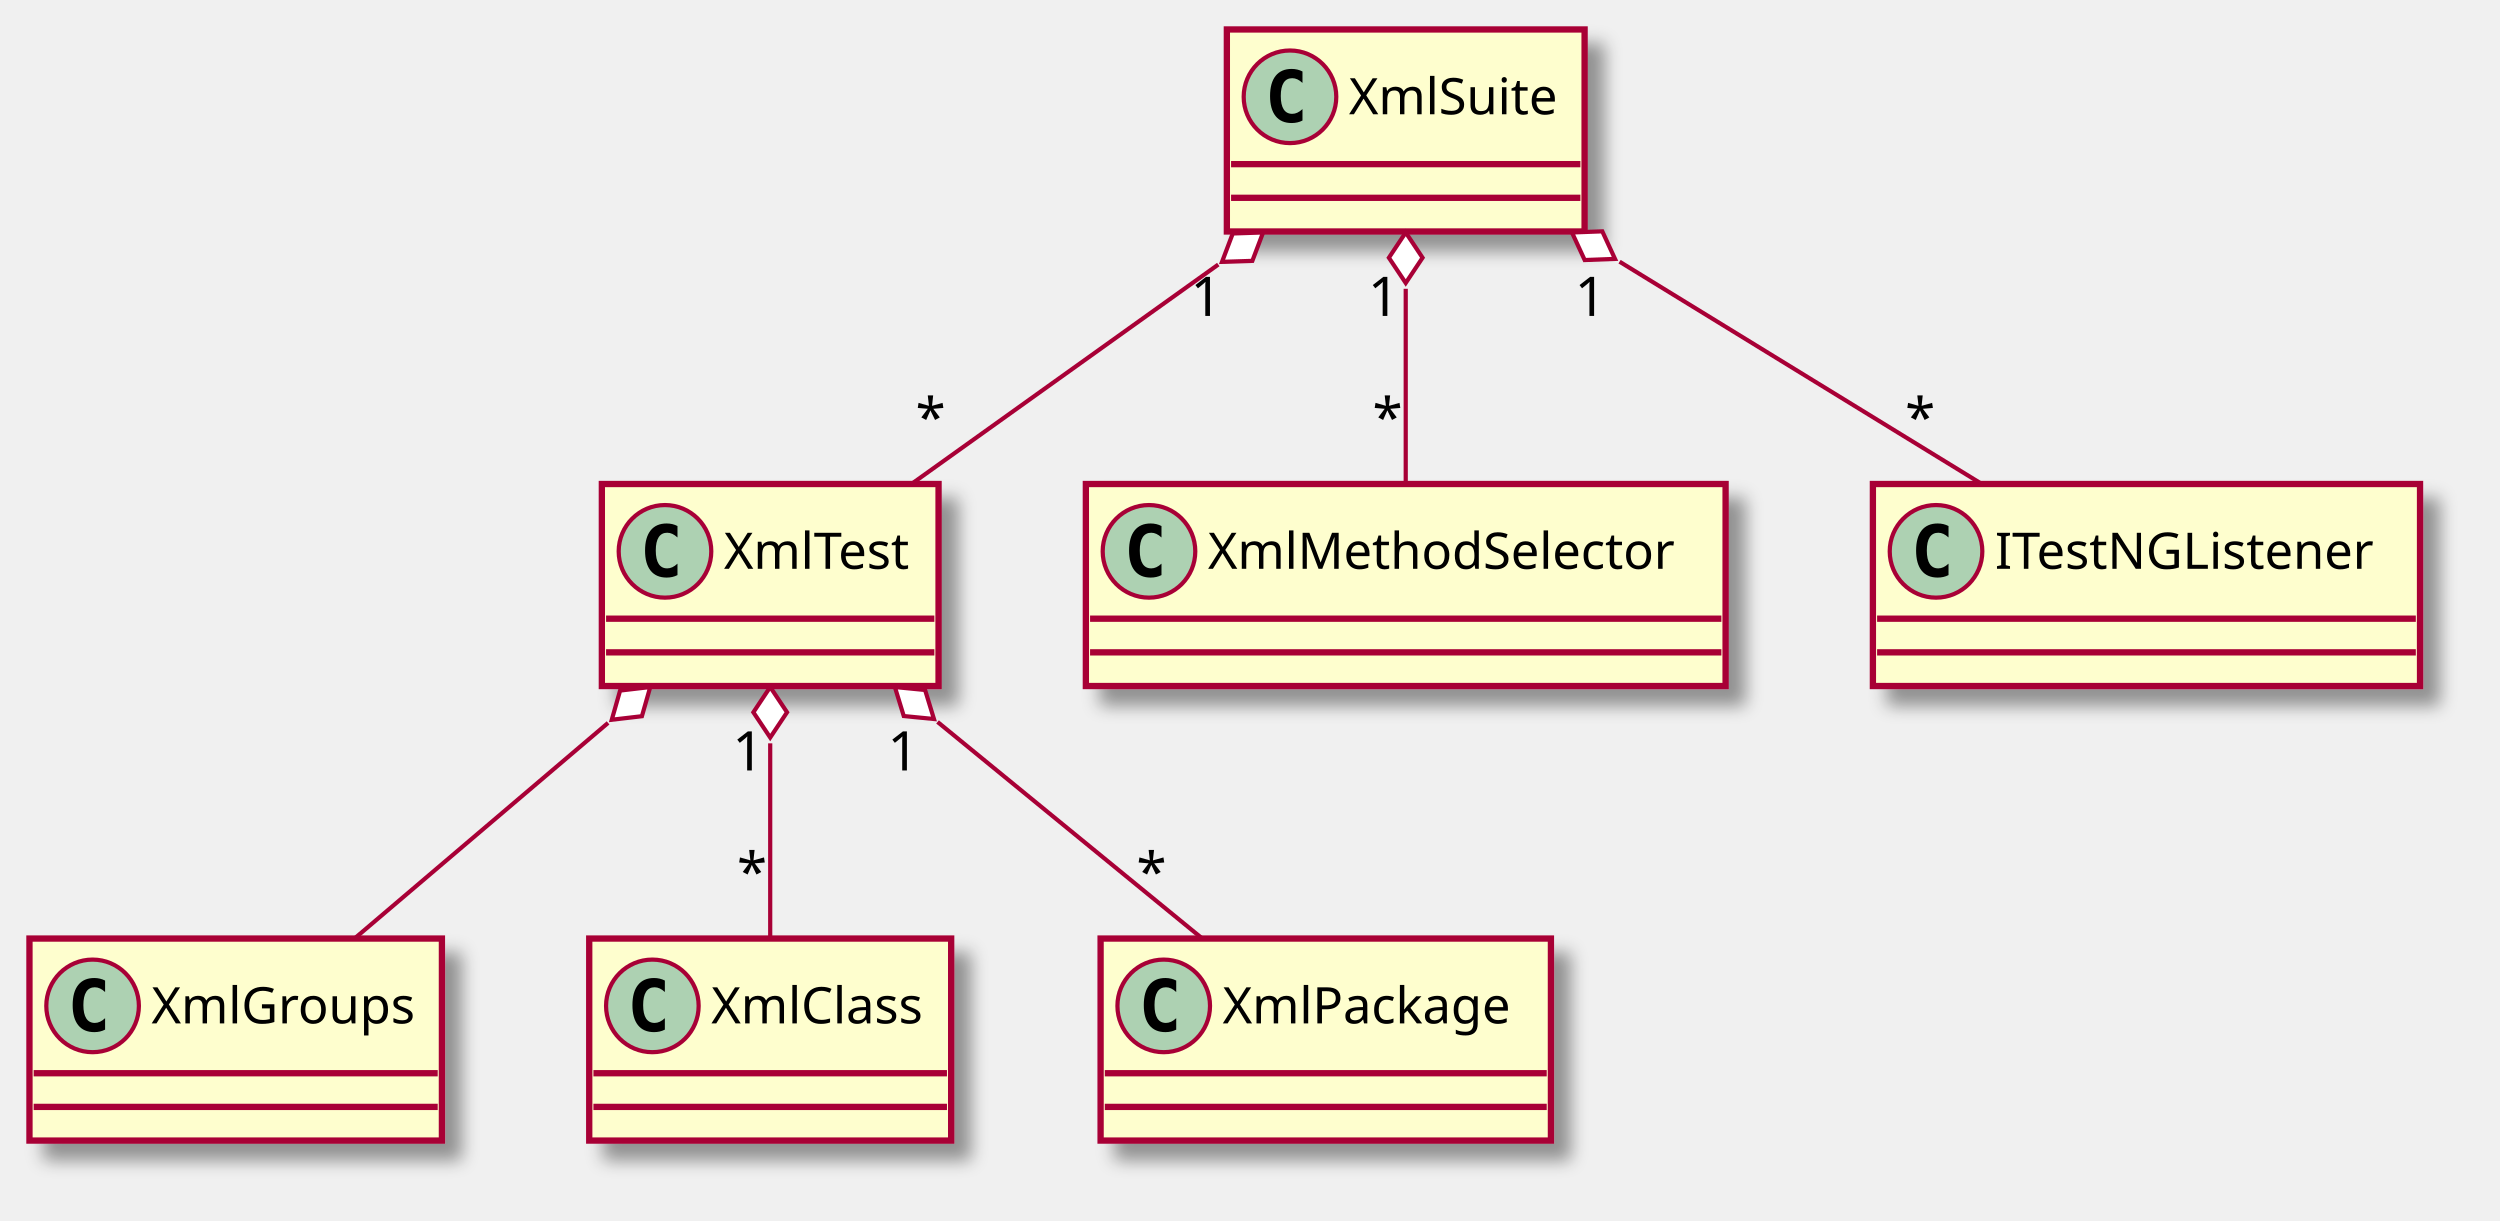
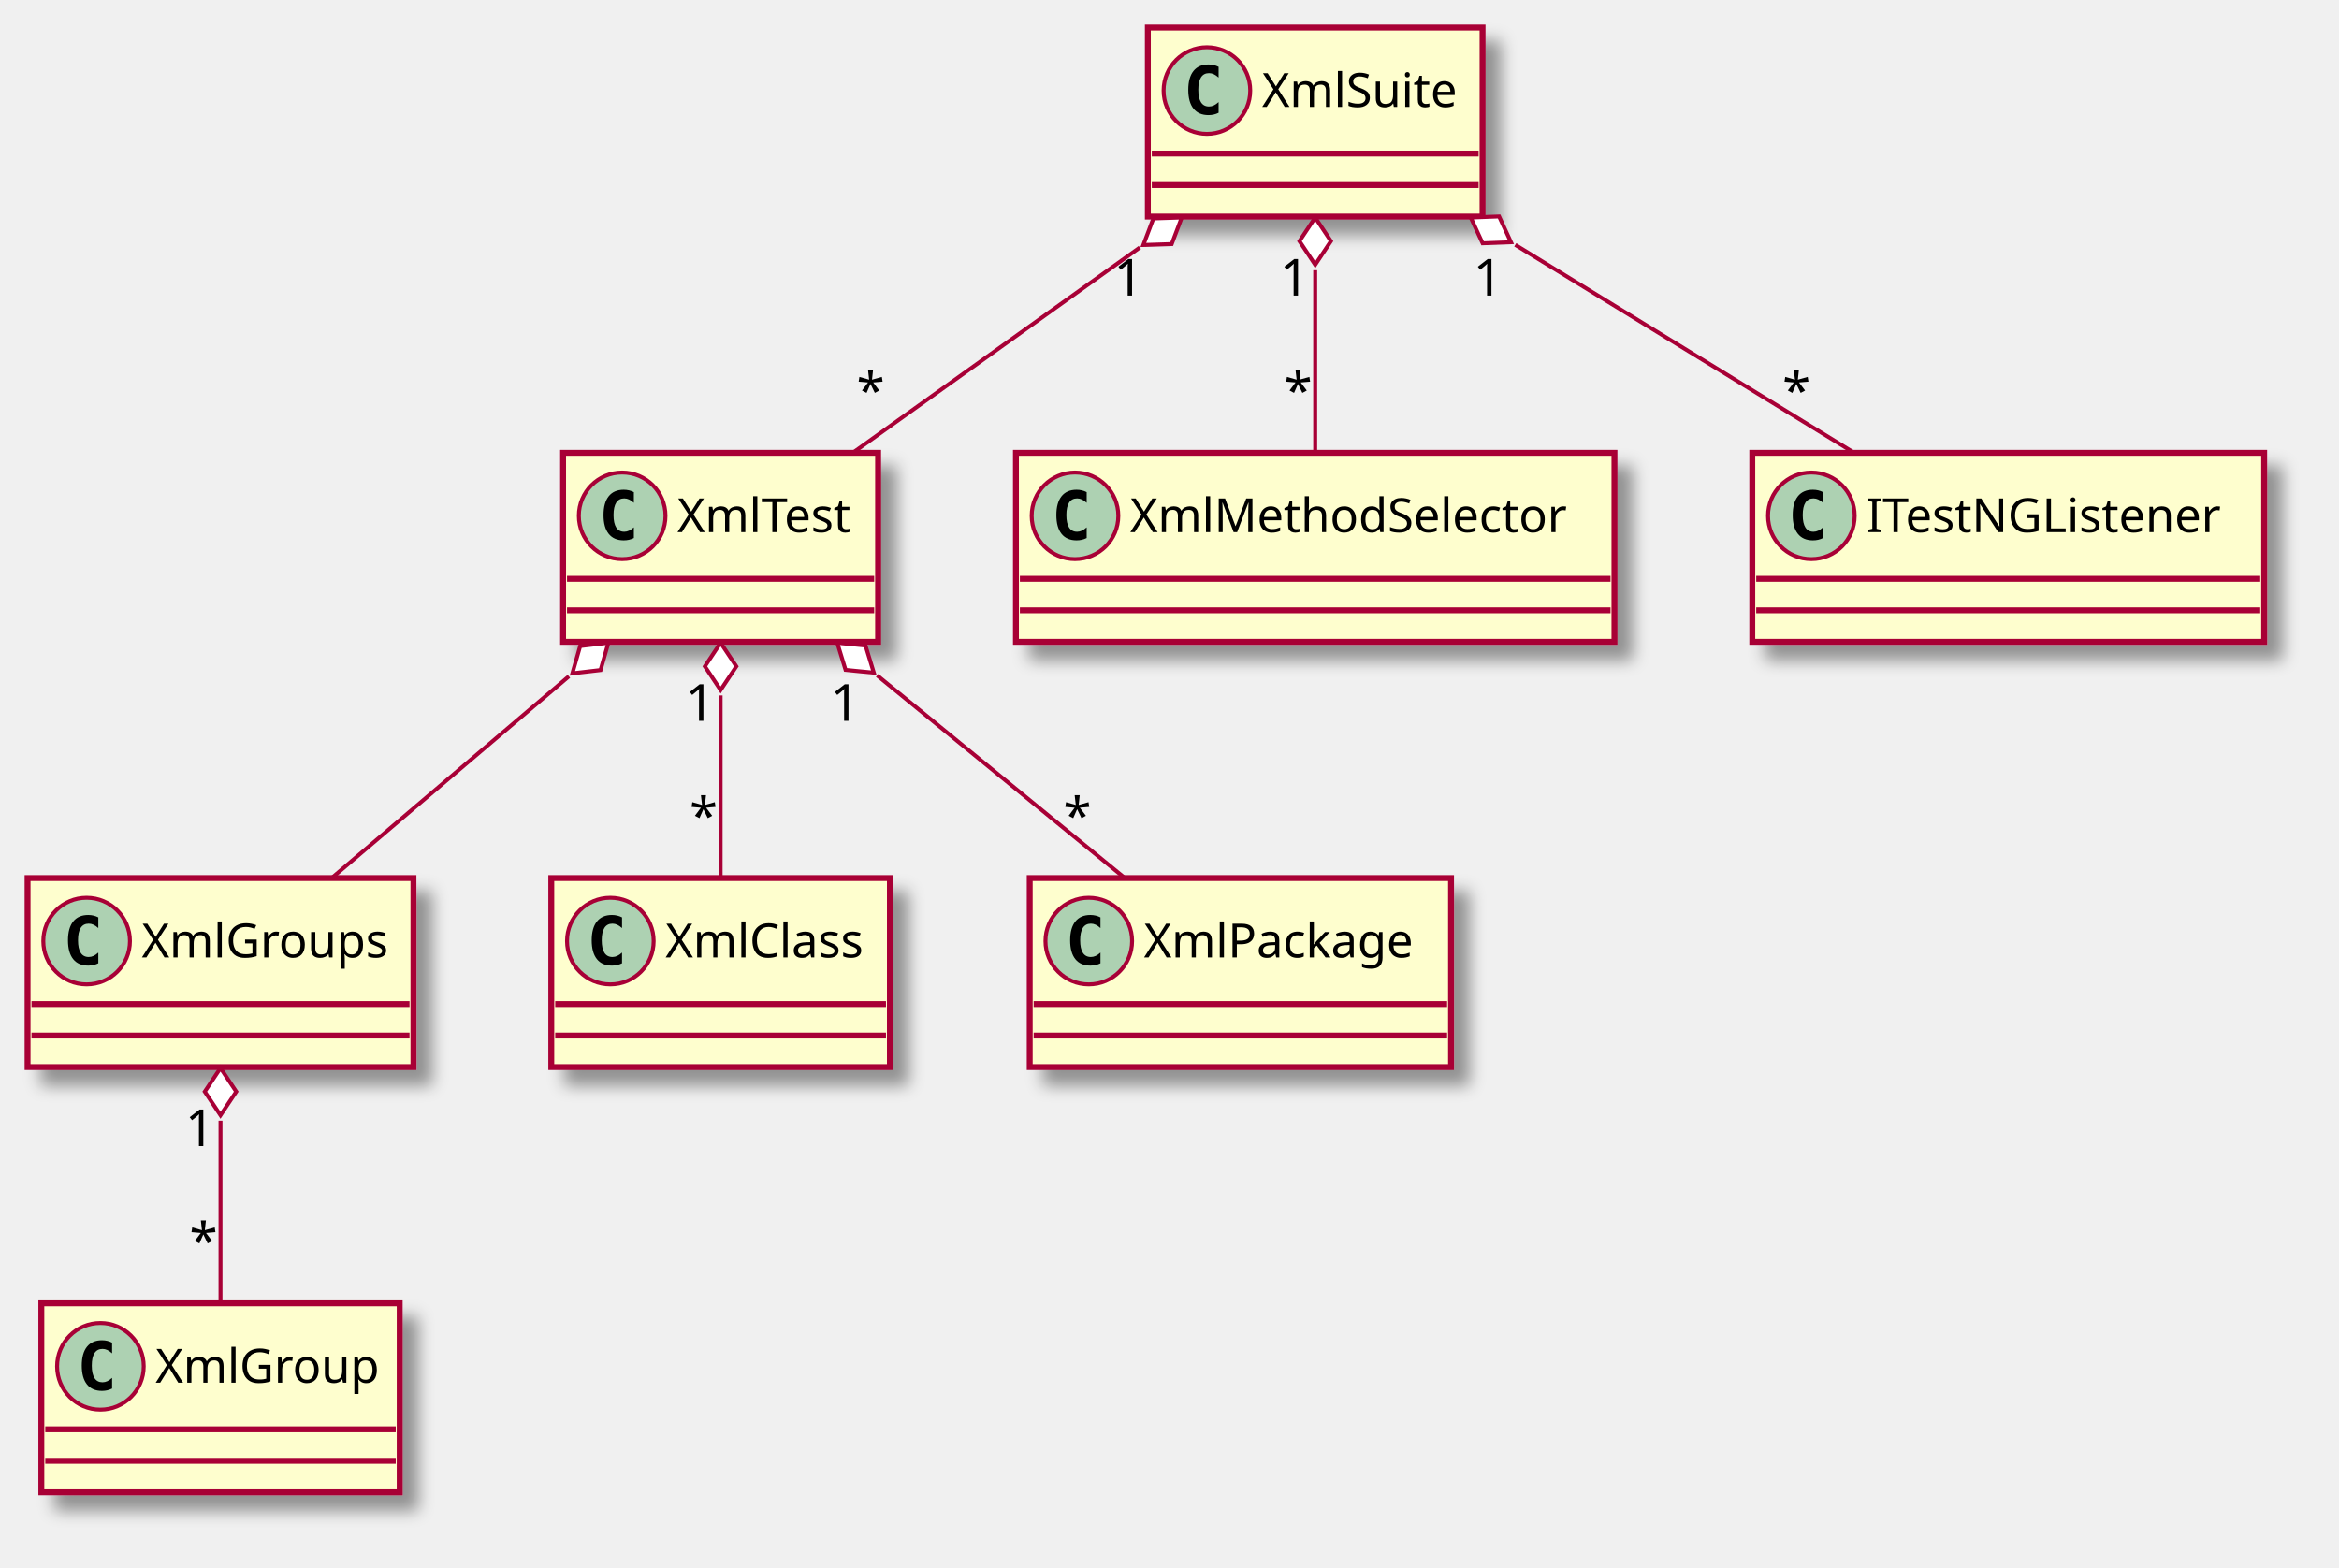
- <svg xmlns="http://www.w3.org/2000/svg" contentScriptType="application/ecmascript" contentStyleType="text/css" height="290px" preserveAspectRatio="none" style="width:594px;height:290px;" version="1.1" viewBox="0 0 594 290" width="594px" zoomAndPan="magnify">
+ <svg xmlns="http://www.w3.org/2000/svg" contentScriptType="application/ecmascript" contentStyleType="text/css" height="398px" preserveAspectRatio="none" style="width:594px;height:398px;" version="1.1" viewBox="0 0 594 398" width="594px" zoomAndPan="magnify">
  <defs>
-     <filter height="300%" id="f89ji7lalrl8v" width="300%" x="-1" y="-1">
+     <filter height="300%" id="f1vflcnbl23wul" width="300%" x="-1" y="-1">
      <feGaussianBlur result="blurOut" stdDeviation="2.0" />
      <feColorMatrix in="blurOut" result="blurOut2" type="matrix" values="0 0 0 0 0 0 0 0 0 0 0 0 0 0 0 0 0 0 .4 0" />
      <feOffset dx="4.0" dy="4.0" in="blurOut2" result="blurOut3" />
      <feBlend in="SourceGraphic" in2="blurOut3" mode="normal" />
    </filter>
  </defs>
  <g>
-     <rect fill="#FEFECE" filter="url(#f89ji7lalrl8v)" height="48" id="XmlSuite" style="stroke: #A80036; stroke-width: 1.5;" width="85" x="291.5" y="7" />
+     <rect fill="#FEFECE" filter="url(#f1vflcnbl23wul)" height="48" id="XmlSuite" style="stroke: #A80036; stroke-width: 1.5;" width="85" x="291.5" y="7" />
    <ellipse cx="306.5" cy="23" fill="#ADD1B2" rx="11" ry="11" style="stroke: #A80036; stroke-width: 1.0;" />
    <path d="M309.469,28.641 Q308.891,28.938 308.25,29.086 Q307.609,29.234 306.906,29.234 Q304.406,29.234 303.086,27.586 Q301.766,25.938 301.766,22.812 Q301.766,19.688 303.086,18.031 Q304.406,16.375 306.906,16.375 Q307.609,16.375 308.258,16.531 Q308.906,16.688 309.469,16.984 L309.469,19.703 Q308.844,19.125 308.25,18.852 Q307.656,18.578 307.031,18.578 Q305.688,18.578 305,19.648 Q304.312,20.719 304.312,22.812 Q304.312,24.906 305,25.977 Q305.688,27.047 307.031,27.047 Q307.656,27.047 308.25,26.773 Q308.844,26.5 309.469,25.922 L309.469,28.641 Z " />
    <text fill="#000000" font-family="sans-serif" font-size="12" lengthAdjust="spacingAndGlyphs" textLength="53" x="320.5" y="27.154">XmlSuite</text>
    <line style="stroke: #A80036; stroke-width: 1.5;" x1="292.5" x2="375.5" y1="39" y2="39" />
    <line style="stroke: #A80036; stroke-width: 1.5;" x1="292.5" x2="375.5" y1="47" y2="47" />
-     <rect fill="#FEFECE" filter="url(#f89ji7lalrl8v)" height="48" id="XmlTest" style="stroke: #A80036; stroke-width: 1.5;" width="80" x="143" y="115" />
+     <rect fill="#FEFECE" filter="url(#f1vflcnbl23wul)" height="48" id="XmlTest" style="stroke: #A80036; stroke-width: 1.5;" width="80" x="143" y="115" />
    <ellipse cx="158" cy="131" fill="#ADD1B2" rx="11" ry="11" style="stroke: #A80036; stroke-width: 1.0;" />
    <path d="M160.969,136.641 Q160.391,136.938 159.75,137.086 Q159.109,137.234 158.406,137.234 Q155.906,137.234 154.586,135.586 Q153.266,133.938 153.266,130.812 Q153.266,127.688 154.586,126.031 Q155.906,124.375 158.406,124.375 Q159.109,124.375 159.758,124.531 Q160.406,124.688 160.969,124.984 L160.969,127.703 Q160.344,127.125 159.75,126.852 Q159.156,126.578 158.531,126.578 Q157.188,126.578 156.5,127.648 Q155.812,128.719 155.812,130.812 Q155.812,132.906 156.5,133.977 Q157.188,135.047 158.531,135.047 Q159.156,135.047 159.75,134.773 Q160.344,134.5 160.969,133.922 L160.969,136.641 Z " />
    <text fill="#000000" font-family="sans-serif" font-size="12" lengthAdjust="spacingAndGlyphs" textLength="48" x="172" y="135.154">XmlTest</text>
    <line style="stroke: #A80036; stroke-width: 1.5;" x1="144" x2="222" y1="147" y2="147" />
    <line style="stroke: #A80036; stroke-width: 1.5;" x1="144" x2="222" y1="155" y2="155" />
-     <rect fill="#FEFECE" filter="url(#f89ji7lalrl8v)" height="48" id="XmlMethodSelector" style="stroke: #A80036; stroke-width: 1.5;" width="152" x="258" y="115" />
+     <rect fill="#FEFECE" filter="url(#f1vflcnbl23wul)" height="48" id="XmlMethodSelector" style="stroke: #A80036; stroke-width: 1.5;" width="152" x="258" y="115" />
    <ellipse cx="273" cy="131" fill="#ADD1B2" rx="11" ry="11" style="stroke: #A80036; stroke-width: 1.0;" />
    <path d="M275.969,136.641 Q275.391,136.938 274.75,137.086 Q274.109,137.234 273.406,137.234 Q270.906,137.234 269.586,135.586 Q268.266,133.938 268.266,130.812 Q268.266,127.688 269.586,126.031 Q270.906,124.375 273.406,124.375 Q274.109,124.375 274.758,124.531 Q275.406,124.688 275.969,124.984 L275.969,127.703 Q275.344,127.125 274.75,126.852 Q274.156,126.578 273.531,126.578 Q272.188,126.578 271.5,127.648 Q270.812,128.719 270.812,130.812 Q270.812,132.906 271.5,133.977 Q272.188,135.047 273.531,135.047 Q274.156,135.047 274.75,134.773 Q275.344,134.5 275.969,133.922 L275.969,136.641 Z " />
    <text fill="#000000" font-family="sans-serif" font-size="12" lengthAdjust="spacingAndGlyphs" textLength="120" x="287" y="135.154">XmlMethodSelector</text>
    <line style="stroke: #A80036; stroke-width: 1.5;" x1="259" x2="409" y1="147" y2="147" />
    <line style="stroke: #A80036; stroke-width: 1.5;" x1="259" x2="409" y1="155" y2="155" />
-     <rect fill="#FEFECE" filter="url(#f89ji7lalrl8v)" height="48" id="ITestNGListener" style="stroke: #A80036; stroke-width: 1.5;" width="130" x="445" y="115" />
+     <rect fill="#FEFECE" filter="url(#f1vflcnbl23wul)" height="48" id="ITestNGListener" style="stroke: #A80036; stroke-width: 1.5;" width="130" x="445" y="115" />
    <ellipse cx="460" cy="131" fill="#ADD1B2" rx="11" ry="11" style="stroke: #A80036; stroke-width: 1.0;" />
    <path d="M462.969,136.641 Q462.391,136.938 461.75,137.086 Q461.109,137.234 460.406,137.234 Q457.906,137.234 456.586,135.586 Q455.266,133.938 455.266,130.812 Q455.266,127.688 456.586,126.031 Q457.906,124.375 460.406,124.375 Q461.109,124.375 461.758,124.531 Q462.406,124.688 462.969,124.984 L462.969,127.703 Q462.344,127.125 461.75,126.852 Q461.156,126.578 460.531,126.578 Q459.188,126.578 458.5,127.648 Q457.812,128.719 457.812,130.812 Q457.812,132.906 458.5,133.977 Q459.188,135.047 460.531,135.047 Q461.156,135.047 461.75,134.773 Q462.344,134.5 462.969,133.922 L462.969,136.641 Z " />
    <text fill="#000000" font-family="sans-serif" font-size="12" lengthAdjust="spacingAndGlyphs" textLength="98" x="474" y="135.154">ITestNGListener</text>
    <line style="stroke: #A80036; stroke-width: 1.5;" x1="446" x2="574" y1="147" y2="147" />
    <line style="stroke: #A80036; stroke-width: 1.5;" x1="446" x2="574" y1="155" y2="155" />
-     <rect fill="#FEFECE" filter="url(#f89ji7lalrl8v)" height="48" id="XmlGroups" style="stroke: #A80036; stroke-width: 1.5;" width="98" x="7" y="223" />
+     <rect fill="#FEFECE" filter="url(#f1vflcnbl23wul)" height="48" id="XmlGroups" style="stroke: #A80036; stroke-width: 1.5;" width="98" x="7" y="223" />
    <ellipse cx="22" cy="239" fill="#ADD1B2" rx="11" ry="11" style="stroke: #A80036; stroke-width: 1.0;" />
    <path d="M24.969,244.641 Q24.391,244.938 23.75,245.086 Q23.109,245.234 22.406,245.234 Q19.906,245.234 18.586,243.586 Q17.266,241.938 17.266,238.812 Q17.266,235.688 18.586,234.031 Q19.906,232.375 22.406,232.375 Q23.109,232.375 23.758,232.531 Q24.406,232.688 24.969,232.984 L24.969,235.703 Q24.344,235.125 23.75,234.852 Q23.156,234.578 22.531,234.578 Q21.188,234.578 20.5,235.648 Q19.812,236.719 19.812,238.812 Q19.812,240.906 20.5,241.977 Q21.188,243.047 22.531,243.047 Q23.156,243.047 23.75,242.773 Q24.344,242.5 24.969,241.922 L24.969,244.641 Z " />
    <text fill="#000000" font-family="sans-serif" font-size="12" lengthAdjust="spacingAndGlyphs" textLength="66" x="36" y="243.154">XmlGroups</text>
    <line style="stroke: #A80036; stroke-width: 1.5;" x1="8" x2="104" y1="255" y2="255" />
    <line style="stroke: #A80036; stroke-width: 1.5;" x1="8" x2="104" y1="263" y2="263" />
-     <rect fill="#FEFECE" filter="url(#f89ji7lalrl8v)" height="48" id="XmlClass" style="stroke: #A80036; stroke-width: 1.5;" width="86" x="140" y="223" />
+     <rect fill="#FEFECE" filter="url(#f1vflcnbl23wul)" height="48" id="XmlGroup" style="stroke: #A80036; stroke-width: 1.5;" width="91" x="10.5" y="331" />
+     <ellipse cx="25.5" cy="347" fill="#ADD1B2" rx="11" ry="11" style="stroke: #A80036; stroke-width: 1.0;" />
+     <path d="M28.469,352.641 Q27.891,352.938 27.25,353.086 Q26.609,353.234 25.906,353.234 Q23.406,353.234 22.086,351.586 Q20.766,349.938 20.766,346.812 Q20.766,343.688 22.086,342.031 Q23.406,340.375 25.906,340.375 Q26.609,340.375 27.258,340.531 Q27.906,340.688 28.469,340.984 L28.469,343.703 Q27.844,343.125 27.25,342.852 Q26.656,342.578 26.031,342.578 Q24.688,342.578 24,343.648 Q23.312,344.719 23.312,346.812 Q23.312,348.906 24,349.977 Q24.688,351.047 26.031,351.047 Q26.656,351.047 27.25,350.773 Q27.844,350.5 28.469,349.922 L28.469,352.641 Z " />
+     <text fill="#000000" font-family="sans-serif" font-size="12" lengthAdjust="spacingAndGlyphs" textLength="59" x="39.5" y="351.154">XmlGroup</text>
+     <line style="stroke: #A80036; stroke-width: 1.5;" x1="11.5" x2="100.5" y1="363" y2="363" />
+     <line style="stroke: #A80036; stroke-width: 1.5;" x1="11.5" x2="100.5" y1="371" y2="371" />
+     <rect fill="#FEFECE" filter="url(#f1vflcnbl23wul)" height="48" id="XmlClass" style="stroke: #A80036; stroke-width: 1.5;" width="86" x="140" y="223" />
    <ellipse cx="155" cy="239" fill="#ADD1B2" rx="11" ry="11" style="stroke: #A80036; stroke-width: 1.0;" />
    <path d="M157.969,244.641 Q157.391,244.938 156.75,245.086 Q156.109,245.234 155.406,245.234 Q152.906,245.234 151.586,243.586 Q150.266,241.938 150.266,238.812 Q150.266,235.688 151.586,234.031 Q152.906,232.375 155.406,232.375 Q156.109,232.375 156.758,232.531 Q157.406,232.688 157.969,232.984 L157.969,235.703 Q157.344,235.125 156.75,234.852 Q156.156,234.578 155.531,234.578 Q154.188,234.578 153.5,235.648 Q152.812,236.719 152.812,238.812 Q152.812,240.906 153.5,241.977 Q154.188,243.047 155.531,243.047 Q156.156,243.047 156.75,242.773 Q157.344,242.5 157.969,241.922 L157.969,244.641 Z " />
    <text fill="#000000" font-family="sans-serif" font-size="12" lengthAdjust="spacingAndGlyphs" textLength="54" x="169" y="243.154">XmlClass</text>
    <line style="stroke: #A80036; stroke-width: 1.5;" x1="141" x2="225" y1="255" y2="255" />
    <line style="stroke: #A80036; stroke-width: 1.5;" x1="141" x2="225" y1="263" y2="263" />
-     <rect fill="#FEFECE" filter="url(#f89ji7lalrl8v)" height="48" id="XmlPackage" style="stroke: #A80036; stroke-width: 1.5;" width="107" x="261.5" y="223" />
+     <rect fill="#FEFECE" filter="url(#f1vflcnbl23wul)" height="48" id="XmlPackage" style="stroke: #A80036; stroke-width: 1.5;" width="107" x="261.5" y="223" />
    <ellipse cx="276.5" cy="239" fill="#ADD1B2" rx="11" ry="11" style="stroke: #A80036; stroke-width: 1.0;" />
    <path d="M279.469,244.641 Q278.891,244.938 278.25,245.086 Q277.609,245.234 276.906,245.234 Q274.406,245.234 273.086,243.586 Q271.766,241.938 271.766,238.812 Q271.766,235.688 273.086,234.031 Q274.406,232.375 276.906,232.375 Q277.609,232.375 278.258,232.531 Q278.906,232.688 279.469,232.984 L279.469,235.703 Q278.844,235.125 278.25,234.852 Q277.656,234.578 277.031,234.578 Q275.688,234.578 275,235.648 Q274.312,236.719 274.312,238.812 Q274.312,240.906 275,241.977 Q275.688,243.047 277.031,243.047 Q277.656,243.047 278.25,242.773 Q278.844,242.5 279.469,241.922 L279.469,244.641 Z " />
    <text fill="#000000" font-family="sans-serif" font-size="12" lengthAdjust="spacingAndGlyphs" textLength="75" x="290.5" y="243.154">XmlPackage</text>
    <line style="stroke: #A80036; stroke-width: 1.5;" x1="262.5" x2="367.5" y1="255" y2="255" />
    <line style="stroke: #A80036; stroke-width: 1.5;" x1="262.5" x2="367.5" y1="263" y2="263" />
    <path codeLine="1" d="M289.466,62.852 C266.213,79.483 238.22,99.505 216.774,114.844 " fill="none" id="XmlSuite-backto-XmlTest" style="stroke: #A80036; stroke-width: 1.0;" />
    <polygon fill="#FFFFFF" points="300.113,55.237,292.906,55.474,290.352,62.218,297.56,61.981,300.113,55.237" style="stroke: #A80036; stroke-width: 1.0;" />
    <text fill="#000000" font-family="sans-serif" font-size="13" lengthAdjust="spacingAndGlyphs" textLength="8" x="282.878" y="75.056">1</text>
    <text fill="#000000" font-family="sans-serif" font-size="13" lengthAdjust="spacingAndGlyphs" textLength="7" x="217.532" y="103.816">*</text>
    <path codeLine="2" d="M334,68.615 C334,83.953 334,101.24 334,114.844 " fill="none" id="XmlSuite-backto-XmlMethodSelector" style="stroke: #A80036; stroke-width: 1.0;" />
    <polygon fill="#FFFFFF" points="334,55.237,330,61.237,334,67.237,338,61.237,334,55.237" style="stroke: #A80036; stroke-width: 1.0;" />
    <text fill="#000000" font-family="sans-serif" font-size="13" lengthAdjust="spacingAndGlyphs" textLength="8" x="325.025" y="75.056">1</text>
    <text fill="#000000" font-family="sans-serif" font-size="13" lengthAdjust="spacingAndGlyphs" textLength="7" x="326.103" y="103.816">*</text>
    <path codeLine="3" d="M384.806,62.176 C412.123,78.939 445.299,99.297 470.634,114.844 " fill="none" id="XmlSuite-backto-ITestNGListener" style="stroke: #A80036; stroke-width: 1.0;" />
    <polygon fill="#FFFFFF" points="373.498,55.237,376.52,61.785,383.726,61.514,380.704,54.966,373.498,55.237" style="stroke: #A80036; stroke-width: 1.0;" />
    <text fill="#000000" font-family="sans-serif" font-size="13" lengthAdjust="spacingAndGlyphs" textLength="8" x="374.15" y="75.056">1</text>
    <text fill="#000000" font-family="sans-serif" font-size="13" lengthAdjust="spacingAndGlyphs" textLength="7" x="452.65" y="103.816">*</text>
    <path codeLine="5" d="M144.479,171.758 C125.137,188.207 102.117,207.783 84.406,222.844 " fill="none" id="XmlTest-backto-XmlGroups" style="stroke: #A80036; stroke-width: 1.0;" />
    <polygon fill="#FFFFFF" points="154.499,163.237,147.337,164.077,145.357,171.011,152.519,170.171,154.499,163.237" style="stroke: #A80036; stroke-width: 1.0;" />
-     <path codeLine="6" d="M183,176.614 C183,191.953 183,209.24 183,222.844 " fill="none" id="XmlTest-backto-XmlClass" style="stroke: #A80036; stroke-width: 1.0;" />
+     <path codeLine="6" d="M56,284.615 C56,299.953 56,317.24 56,330.844 " fill="none" id="XmlGroups-backto-XmlGroup" style="stroke: #A80036; stroke-width: 1.0;" />
+     <polygon fill="#FFFFFF" points="56,271.237,52,277.237,56,283.237,60,277.237,56,271.237" style="stroke: #A80036; stroke-width: 1.0;" />
+     <text fill="#000000" font-family="sans-serif" font-size="13" lengthAdjust="spacingAndGlyphs" textLength="8" x="47.025" y="291.056">1</text>
+     <text fill="#000000" font-family="sans-serif" font-size="13" lengthAdjust="spacingAndGlyphs" textLength="7" x="48.103" y="319.816">*</text>
+     <path codeLine="7" d="M183,176.614 C183,191.953 183,209.24 183,222.844 " fill="none" id="XmlTest-backto-XmlClass" style="stroke: #A80036; stroke-width: 1.0;" />
    <polygon fill="#FFFFFF" points="183,163.237,179,169.237,183,175.237,187,169.237,183,163.237" style="stroke: #A80036; stroke-width: 1.0;" />
    <text fill="#000000" font-family="sans-serif" font-size="13" lengthAdjust="spacingAndGlyphs" textLength="8" x="174.025" y="183.056">1</text>
    <text fill="#000000" font-family="sans-serif" font-size="13" lengthAdjust="spacingAndGlyphs" textLength="7" x="175.103" y="211.816">*</text>
-     <path codeLine="7" d="M222.76,171.531 C242.921,188.026 266.983,207.713 285.476,222.844 " fill="none" id="XmlTest-backto-XmlPackage" style="stroke: #A80036; stroke-width: 1.0;" />
+     <path codeLine="8" d="M222.76,171.531 C242.921,188.026 266.983,207.713 285.476,222.844 " fill="none" id="XmlTest-backto-XmlPackage" style="stroke: #A80036; stroke-width: 1.0;" />
    <polygon fill="#FFFFFF" points="212.623,163.237,214.734,170.133,221.911,170.836,219.8,163.941,212.623,163.237" style="stroke: #A80036; stroke-width: 1.0;" />
    <text fill="#000000" font-family="sans-serif" font-size="13" lengthAdjust="spacingAndGlyphs" textLength="8" x="210.869" y="183.056">1</text>
    <text fill="#000000" font-family="sans-serif" font-size="13" lengthAdjust="spacingAndGlyphs" textLength="7" x="270.013" y="211.816">*</text>
  </g>
</svg>
